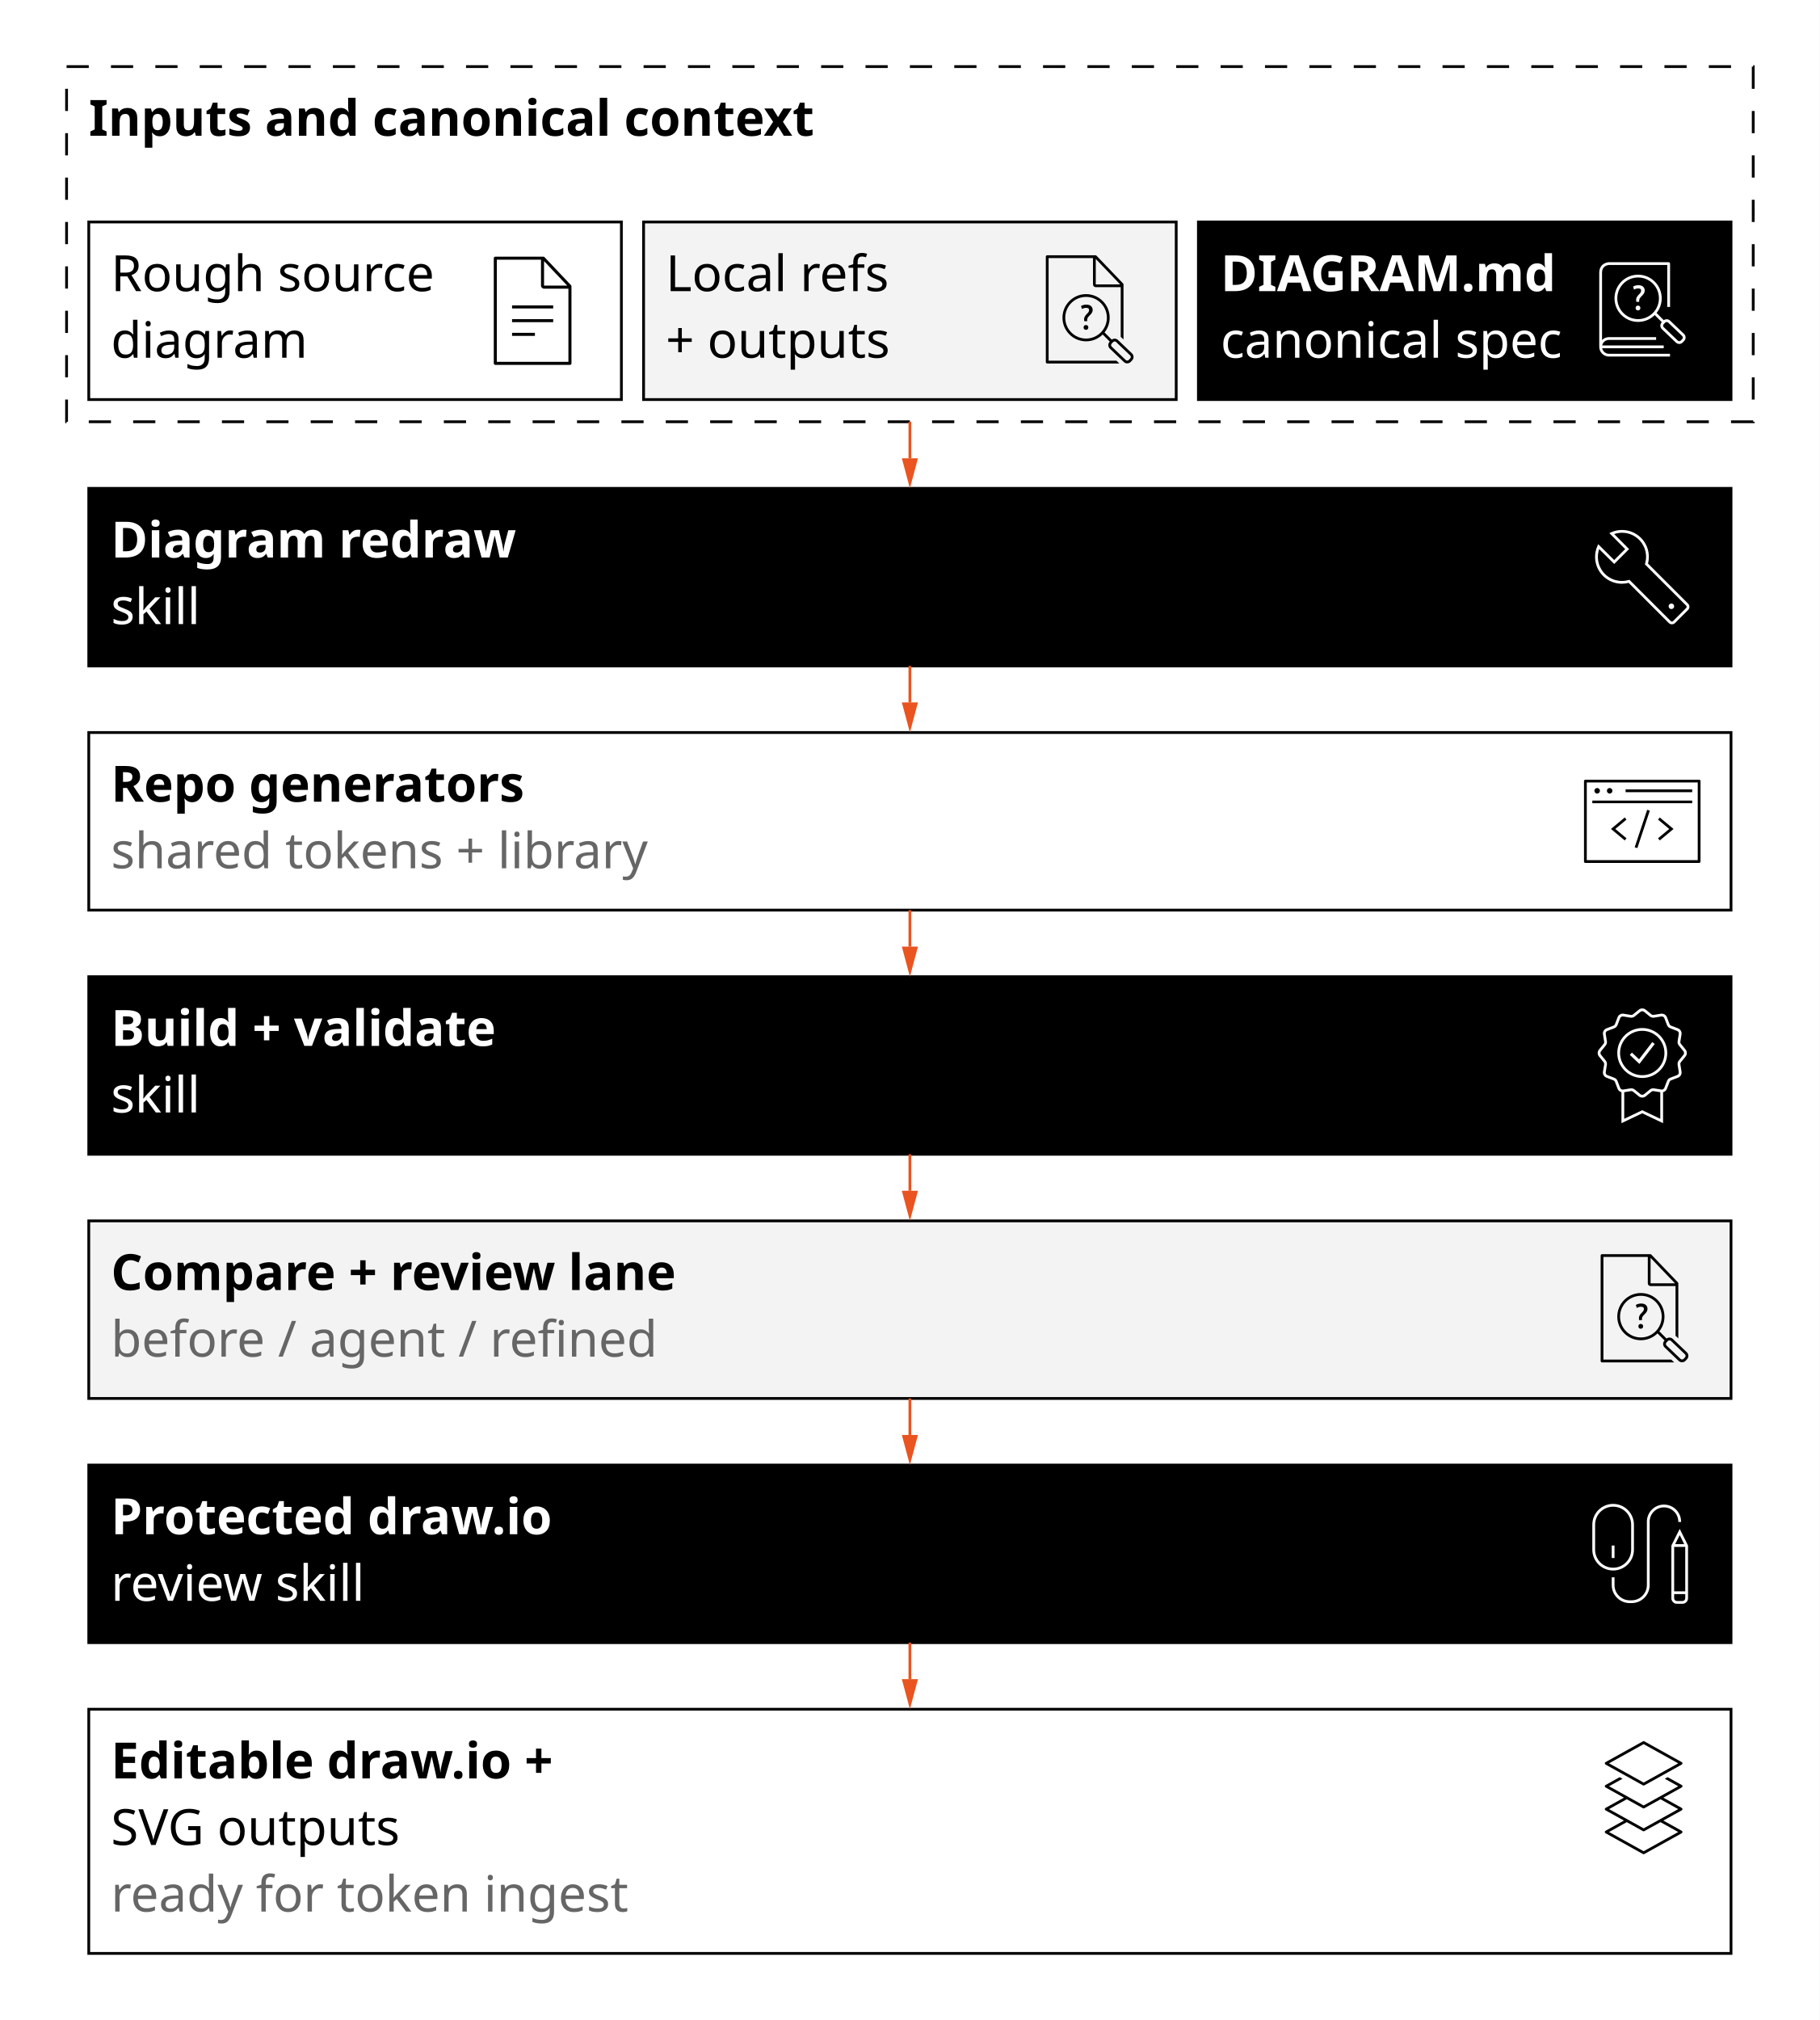
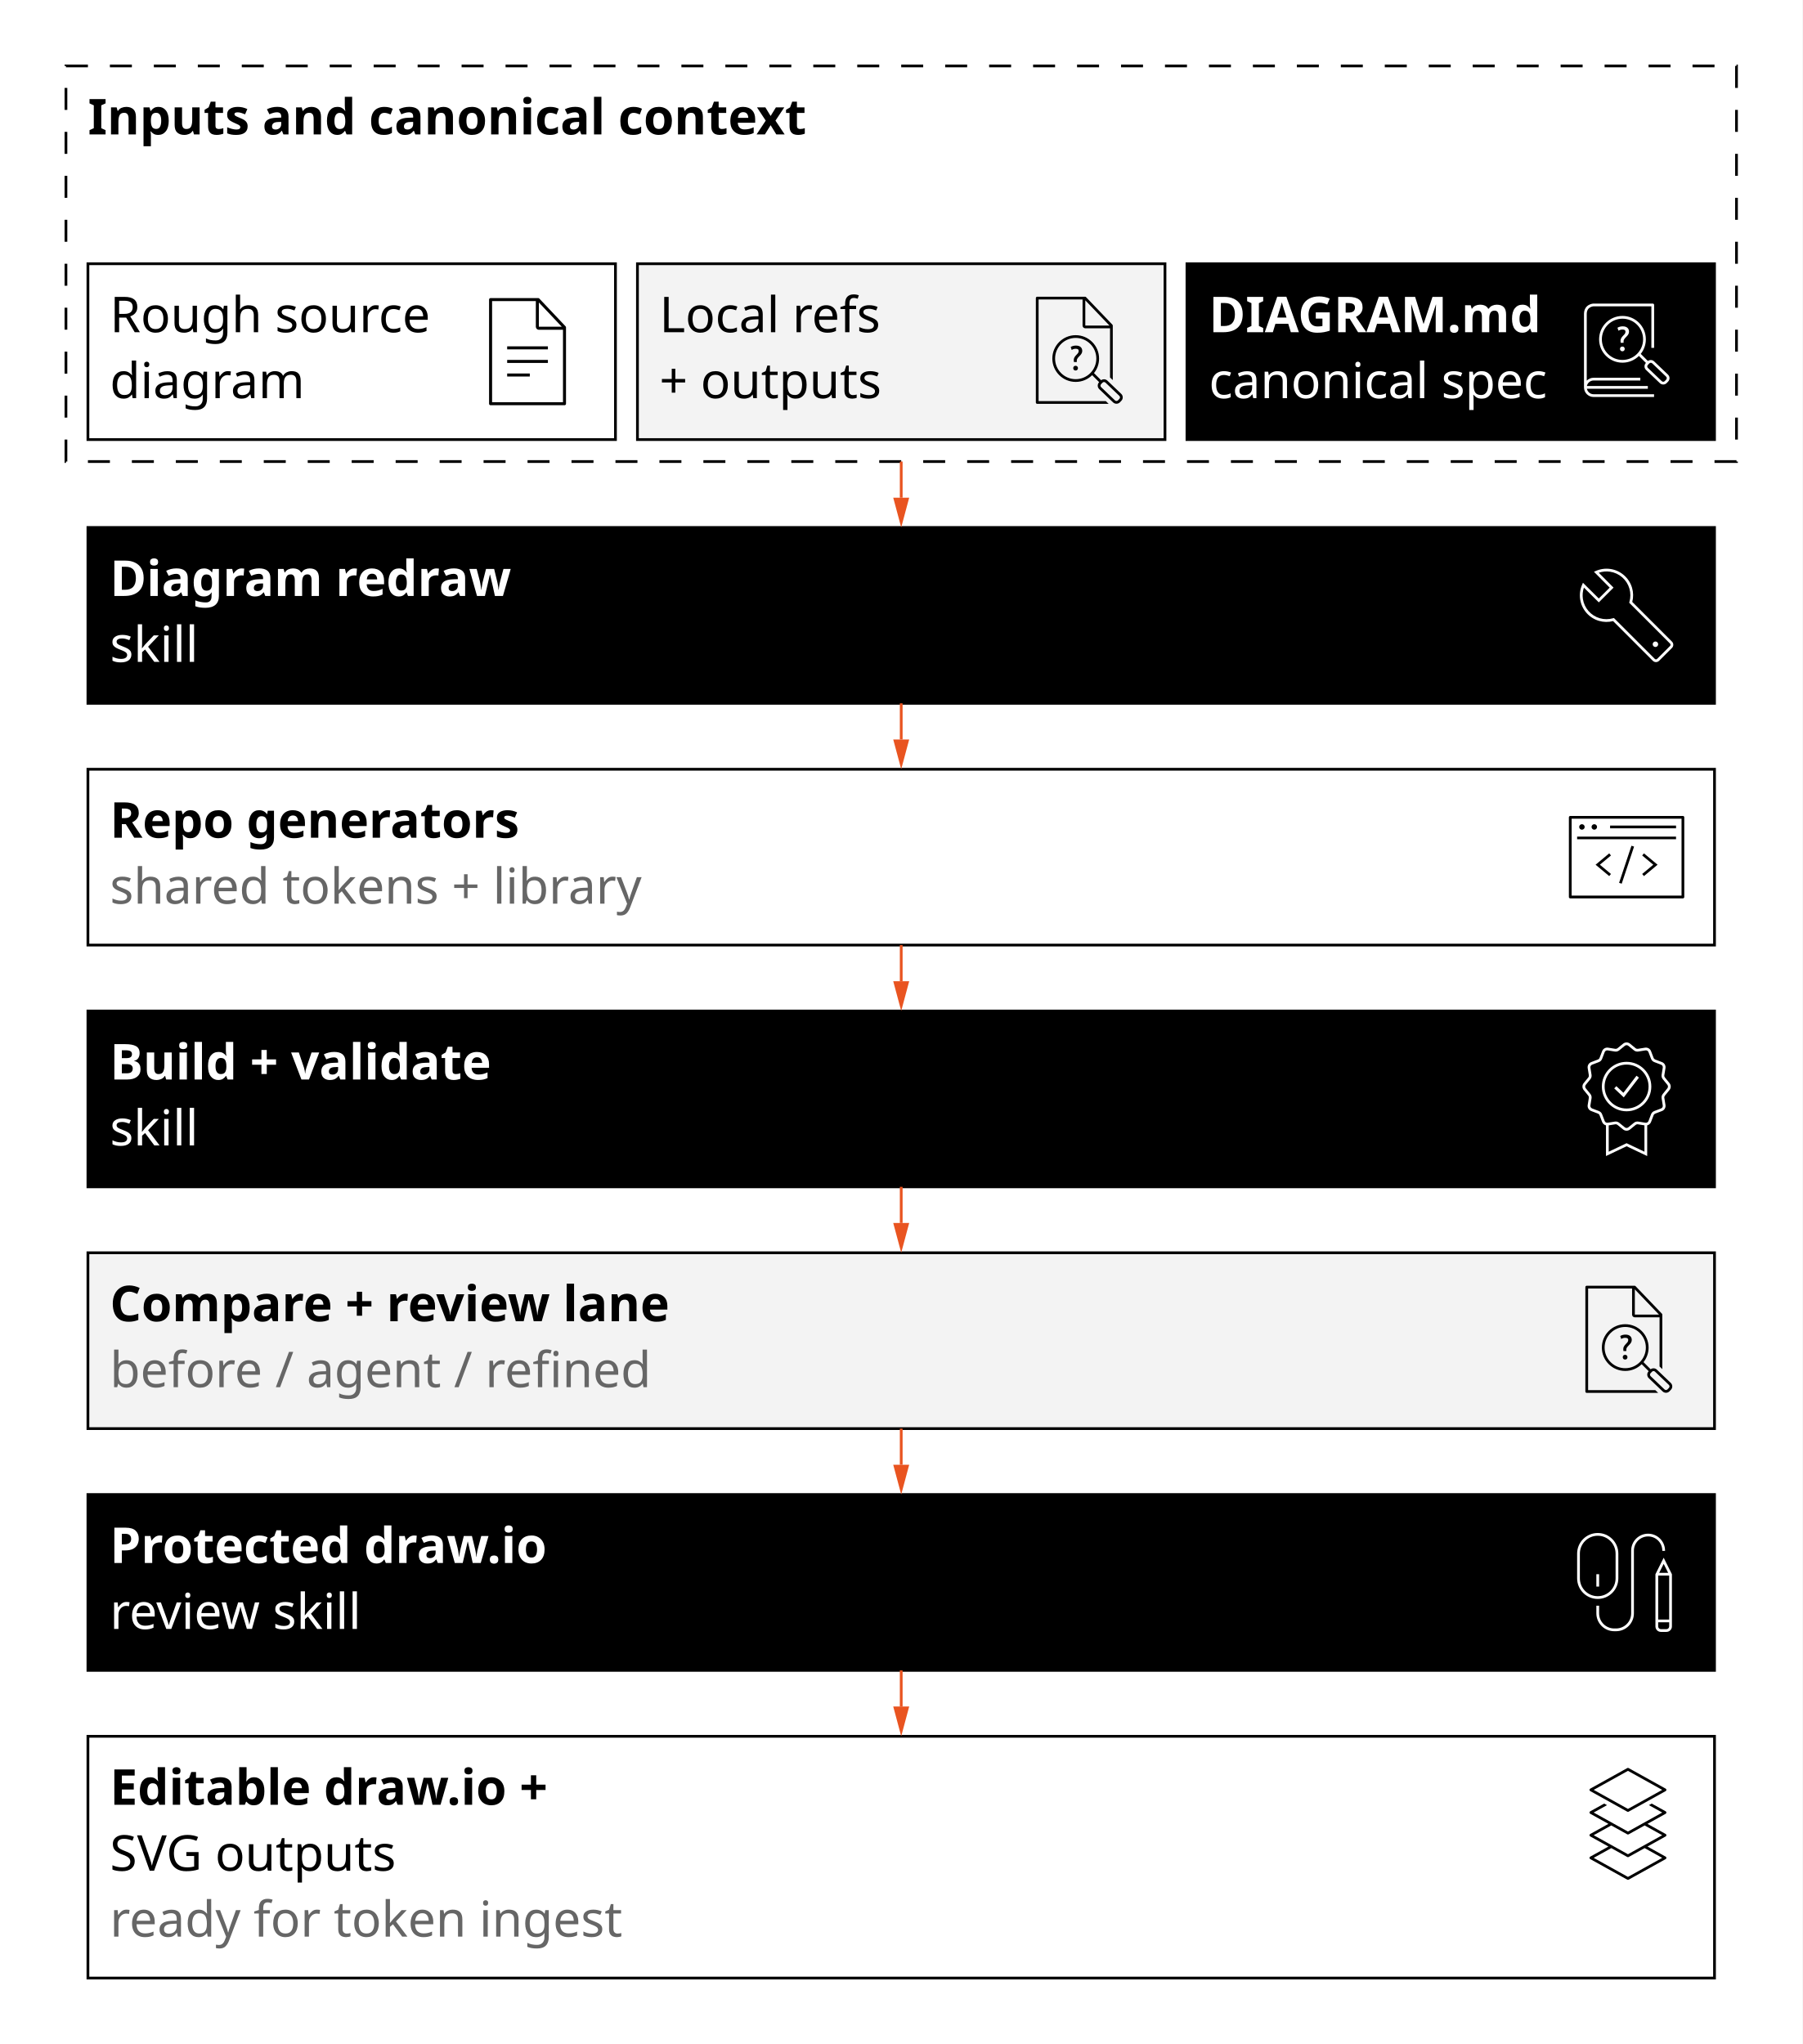
- <svg xmlns="http://www.w3.org/2000/svg" width="656" height="728" viewBox="0 0 656 728" xml:space="preserve">
-   <rect width="656" height="728" fill="#FFFFFF" />
+ <svg xmlns="http://www.w3.org/2000/svg" width="656" height="744" viewBox="0 0 656 744" xml:space="preserve">
+   <rect width="656" height="744" fill="#FFFFFF" />
  <g data-component-id="inputs">
-     <rect x="24" y="24" width="608" height="128" fill="#FFFFFF" stroke="#000000" stroke-width="1" stroke-miterlimit="10" stroke-dasharray="8 8" />
+     <rect x="24" y="24" width="608" height="144" fill="#FFFFFF" stroke="#000000" stroke-width="1" stroke-miterlimit="10" stroke-dasharray="8 8" />
    <text font-family="Ubuntu Sans">
      <tspan x="32" y="48.92" font-size="18" font-weight="700" fill="#000000">Inputs and canonical context</tspan>
    </text>
  </g>
  <g data-component-id="_auto_inputs_1">
-     <rect x="32" y="80" width="192" height="64" fill="#FFFFFF" stroke="#000000" stroke-width="1" stroke-miterlimit="10" />
+     <rect x="32" y="96" width="192" height="64" fill="#FFFFFF" stroke="#000000" stroke-width="1" stroke-miterlimit="10" />
    <text font-family="Ubuntu Sans">
-       <tspan x="40" y="104.92" font-size="18" font-weight="400" fill="#000000">Rough source</tspan>
-       <tspan x="40" y="128.92" font-size="18" font-weight="400" fill="#000000">diagram</tspan>
+       <tspan x="40" y="120.92" font-size="18" font-weight="400" fill="#000000">Rough source</tspan>
+       <tspan x="40" y="144.92" font-size="18" font-weight="400" fill="#000000">diagram</tspan>
    </text>
-     <g class="dg-icon" transform="translate(168 88)">
+     <g class="dg-icon" transform="translate(168 104)">
      <path d="M24.823 33.049H16.588V31.951H24.823V33.049Z" fill="#000000" />
      <path d="M31.411 28.107H16.588V27.01H31.411V28.107Z" fill="#000000" />
      <path d="M31.411 23.166H16.588V22.068H31.411V23.166Z" fill="#000000" />
      <path fill-rule="evenodd" clip-rule="evenodd" d="M27.881 4.5C28.032 4.5 28.177 4.562 28.28 4.672L37.85 14.795C37.946 14.897 38 15.032 38 15.172V42.951L37.989 43.062C37.945 43.276 37.776 43.445 37.562 43.489L37.451 43.5H10.549C10.284 43.5 10.062 43.312 10.011 43.062L10 42.951V5.049C10 4.746 10.246 4.5 10.549 4.5H27.881ZM11.098 42.402H36.902V16.029H28.117C27.511 16.029 27.02 15.537 27.02 14.931V5.598H11.098V42.402ZM28.117 14.931H36.467L28.117 6.098V14.931Z" fill="#000000" />
    </g>
  </g>
  <g data-component-id="_auto_inputs_2">
-     <rect x="232" y="80" width="192" height="64" fill="#F3F3F3" stroke="#000000" stroke-width="1" stroke-miterlimit="10" />
+     <rect x="232" y="96" width="192" height="64" fill="#F3F3F3" stroke="#000000" stroke-width="1" stroke-miterlimit="10" />
    <text font-family="Ubuntu Sans">
-       <tspan x="240" y="104.92" font-size="18" font-weight="400" fill="#000000">Local refs</tspan>
-       <tspan x="240" y="128.92" font-size="18" font-weight="400" fill="#000000">+ outputs</tspan>
+       <tspan x="240" y="120.92" font-size="18" font-weight="400" fill="#000000">Local refs</tspan>
+       <tspan x="240" y="144.92" font-size="18" font-weight="400" fill="#000000">+ outputs</tspan>
    </text>
-     <g class="dg-icon" transform="translate(368 88)">
+     <g class="dg-icon" transform="translate(368 104)">
      <path fill-rule="evenodd" clip-rule="evenodd" d="M27.005 4.01C27.104 4.03 27.195 4.08 27.266 4.154L36.861 14.169C36.95 14.262 37 14.386 37 14.515V34.349L36.066 33.457C36.045 33.436 36.022 33.417 36 33.398V15.5H27C26.448 15.5 26 15.052 26 14.5V5H10V42H34.458L35.505 43H9.5C9.224 43 9 42.776 9 42.5V4.5C9 4.258 9.171 4.056 9.399 4.01L9.5 4H26.904L27.005 4.01ZM27 14.5H35.794L27 5.322V14.5Z" fill="#000000" />
      <path fill-rule="evenodd" clip-rule="evenodd" d="M23.507 18C28.205 18 32.014 21.809 32.014 26.507C32.014 28.511 31.319 30.351 30.159 31.805L32.757 34.402C33.435 33.896 34.398 33.937 35.03 34.541L40.082 39.369C40.786 40.042 40.812 41.159 40.139 41.863L39.614 42.412L39.482 42.536C38.803 43.117 37.779 43.1 37.119 42.469L32.067 37.641C31.407 37.01 31.343 35.988 31.893 35.282L32.011 35.145L32.047 35.106L29.491 32.551C27.954 34.073 25.841 35.014 23.507 35.014C18.809 35.014 15 31.205 15 26.507C15 21.809 18.809 18 23.507 18ZM34.339 35.264C34.034 34.972 33.55 34.982 33.259 35.287L32.733 35.837C32.442 36.142 32.453 36.627 32.758 36.918L37.81 41.746C38.116 42.038 38.6 42.027 38.892 41.722L39.416 41.172C39.707 40.867 39.696 40.383 39.391 40.092L34.339 35.264ZM23.507 19C19.361 19 16 22.361 16 26.507C16 30.653 19.361 34.014 23.507 34.014C27.653 34.014 31.014 30.653 31.014 26.507C31.014 22.361 27.653 19 23.507 19Z" fill="#000000" />
      <path d="M23.464 29.143C23.704 29.143 23.93 29.213 24.099 29.402C24.248 29.57 24.324 29.765 24.324 30.003C24.324 30.241 24.248 30.436 24.099 30.604C23.93 30.793 23.704 30.864 23.464 30.864C23.223 30.864 22.997 30.793 22.829 30.604C22.68 30.436 22.602 30.241 22.602 30.003C22.603 29.765 22.68 29.57 22.829 29.402C22.997 29.213 23.223 29.143 23.464 29.143Z" fill="#000000" />
      <path d="M23.613 21.787C24.028 21.787 24.385 21.845 24.677 21.952C24.962 22.057 25.216 22.212 25.398 22.411C25.557 22.585 25.706 22.792 25.776 23.044C25.853 23.274 25.885 23.491 25.885 23.706C25.885 24.012 25.823 24.28 25.712 24.518C25.607 24.742 25.474 24.951 25.311 25.144C25.165 25.316 25.007 25.501 24.82 25.674C24.656 25.838 24.502 25.994 24.36 26.161C24.221 26.326 24.113 26.484 24.029 26.662C23.949 26.835 23.903 27.016 23.903 27.221V27.77H22.879L22.839 27.568C22.824 27.494 22.807 27.394 22.807 27.275V27.018C22.807 26.748 22.851 26.476 22.969 26.241C23.067 26.044 23.184 25.84 23.318 25.66C23.451 25.484 23.61 25.309 23.783 25.15C23.935 25.011 24.056 24.864 24.201 24.705C24.316 24.579 24.41 24.427 24.482 24.259L24.485 24.253L24.531 24.139C24.573 24.02 24.598 23.89 24.598 23.747C24.598 23.576 24.563 23.438 24.516 23.343C24.471 23.255 24.396 23.177 24.302 23.113C24.21 23.052 24.108 23.011 23.979 22.989C23.83 22.965 23.68 22.952 23.518 22.952H23.258C22.911 22.985 22.588 23.079 22.309 23.233L22.048 23.377L21.951 23.095L21.685 22.311L21.851 22.206C22.034 22.09 22.297 22 22.581 21.919C22.892 21.83 23.242 21.787 23.613 21.787Z" fill="#000000" />
    </g>
  </g>
  <g data-component-id="_auto_inputs_3">
-     <rect x="432" y="80" width="192" height="64" fill="#000000" stroke="#000000" stroke-width="1" stroke-miterlimit="10" />
+     <rect x="432" y="96" width="192" height="64" fill="#000000" stroke="#000000" stroke-width="1" stroke-miterlimit="10" />
    <text font-family="Ubuntu Sans">
-       <tspan x="440" y="104.92" font-size="18" font-weight="700" fill="#FFFFFF">DIAGRAM.md</tspan>
-       <tspan x="440" y="128.92" font-size="18" font-weight="400" fill="#FFFFFF">canonical spec</tspan>
+       <tspan x="440" y="120.92" font-size="18" font-weight="700" fill="#FFFFFF">DIAGRAM.md</tspan>
+       <tspan x="440" y="144.92" font-size="18" font-weight="400" fill="#FFFFFF">canonical spec</tspan>
    </text>
-     <g class="dg-icon" transform="translate(568 88)">
+     <g class="dg-icon" transform="translate(568 104)">
      <path d="M11.953 6.852L11.942 6.5H33.523C33.799 6.5 34.023 6.724 34.023 7V22.625H33.023V7.5H11.975C11.972 7.5 11.966 7.5 11.959 7.501C11.944 7.502 11.919 7.504 11.886 7.508C11.819 7.515 11.72 7.528 11.601 7.554C11.358 7.605 11.04 7.703 10.727 7.882C10.131 8.224 9.5 8.89 9.5 10.298V34.552C10.135 33.903 11.02 33.5 12 33.5H29V34.5H12C10.79 34.5 9.781 35.359 9.55 36.5H31.735V37.5H9.55C9.781 38.641 10.79 39.5 12 39.5H34V40.5H12C10.067 40.5 8.5 38.933 8.5 37V10.298C8.5 8.504 9.348 7.52 10.23 7.014C10.657 6.769 11.08 6.643 11.393 6.576C11.55 6.543 11.682 6.524 11.777 6.514C11.825 6.508 11.864 6.505 11.892 6.503C11.905 6.502 11.916 6.501 11.925 6.501C11.929 6.501 11.933 6.501 11.935 6.501C11.937 6.501 11.938 6.5 11.94 6.5H11.942C11.943 6.5 11.942 6.5 11.953 6.852Z" fill="#FFFFFF" />
      <path fill-rule="evenodd" clip-rule="evenodd" d="M22.507 11C27.205 11 31.014 14.809 31.014 19.507C31.014 21.511 30.319 23.351 29.159 24.805L31.757 27.402C32.435 26.896 33.398 26.937 34.03 27.541L39.082 32.369C39.786 33.042 39.812 34.159 39.139 34.863L38.614 35.412L38.482 35.536C37.803 36.117 36.779 36.1 36.119 35.469L31.067 30.641C30.407 30.009 30.343 28.988 30.893 28.282L31.011 28.145L31.047 28.106L28.491 25.551C26.954 27.073 24.841 28.014 22.507 28.014C17.809 28.014 14 24.205 14 19.507C14 14.809 17.809 11 22.507 11ZM33.339 28.264C33.034 27.972 32.55 27.982 32.259 28.287L31.733 28.837C31.442 29.142 31.453 29.627 31.758 29.918L36.81 34.746C37.116 35.038 37.6 35.027 37.892 34.722L38.416 34.172C38.707 33.867 38.696 33.383 38.391 33.092L33.339 28.264ZM22.507 12C18.361 12 15 15.361 15 19.507C15 23.653 18.361 27.014 22.507 27.014C26.653 27.014 30.014 23.653 30.014 19.507C30.014 15.361 26.653 12 22.507 12Z" fill="#FFFFFF" />
      <path d="M22.464 22.143C22.704 22.143 22.93 22.213 23.099 22.402C23.248 22.57 23.324 22.765 23.324 23.003C23.324 23.241 23.248 23.436 23.099 23.604C22.93 23.793 22.704 23.864 22.464 23.864C22.223 23.864 21.997 23.793 21.829 23.604C21.68 23.436 21.602 23.241 21.602 23.003C21.603 22.765 21.68 22.57 21.829 22.402C21.997 22.213 22.223 22.143 22.464 22.143Z" fill="#FFFFFF" />
      <path d="M22.613 14.787C23.028 14.787 23.385 14.845 23.677 14.952C23.962 15.057 24.216 15.212 24.398 15.411C24.557 15.585 24.706 15.792 24.776 16.044C24.853 16.274 24.885 16.491 24.885 16.706C24.885 17.012 24.823 17.28 24.712 17.518C24.607 17.742 24.474 17.951 24.311 18.144C24.165 18.316 24.007 18.501 23.82 18.674C23.656 18.838 23.502 18.994 23.36 19.161C23.221 19.326 23.113 19.484 23.029 19.662C22.949 19.835 22.903 20.016 22.903 20.221V20.77H21.879L21.839 20.568C21.824 20.494 21.807 20.394 21.807 20.275V20.018C21.807 19.748 21.851 19.476 21.969 19.241C22.067 19.044 22.184 18.84 22.318 18.66C22.451 18.484 22.61 18.309 22.783 18.15C22.935 18.011 23.056 17.864 23.201 17.705C23.316 17.579 23.41 17.427 23.482 17.259L23.485 17.253L23.531 17.139C23.573 17.02 23.598 16.89 23.598 16.747C23.598 16.576 23.563 16.438 23.516 16.343C23.471 16.255 23.396 16.177 23.302 16.113C23.21 16.052 23.108 16.011 22.979 15.989C22.83 15.964 22.68 15.952 22.518 15.952H22.258C21.911 15.985 21.588 16.079 21.309 16.233L21.048 16.377L20.951 16.095L20.685 15.312L20.851 15.206C21.034 15.09 21.297 15 21.581 14.919C21.892 14.83 22.242 14.787 22.613 14.787Z" fill="#FFFFFF" />
    </g>
  </g>
  <g data-component-id="redraw">
-     <rect x="32" y="176" width="592" height="64" fill="#000000" stroke="#000000" stroke-width="1" stroke-miterlimit="10" />
+     <rect x="32" y="192" width="592" height="64" fill="#000000" stroke="#000000" stroke-width="1" stroke-miterlimit="10" />
    <text font-family="Ubuntu Sans">
-       <tspan x="40" y="200.92" font-size="18" font-weight="700" fill="#FFFFFF">Diagram redraw</tspan>
-       <tspan x="40" y="224.92" font-size="18" font-weight="400" fill="#FFFFFF">skill</tspan>
+       <tspan x="40" y="216.92" font-size="18" font-weight="700" fill="#FFFFFF">Diagram redraw</tspan>
+       <tspan x="40" y="240.92" font-size="18" font-weight="400" fill="#FFFFFF">skill</tspan>
    </text>
-     <g class="dg-icon" transform="translate(568 184)">
+     <g class="dg-icon" transform="translate(568 200)">
      <path fill-rule="evenodd" clip-rule="evenodd" d="M12.789 7.83C14.474 7.083 16.339 6.833 18.161 7.109C19.984 7.386 21.69 8.179 23.077 9.393C24.464 10.607 25.476 12.192 25.992 13.962C26.48 15.635 26.505 17.408 26.069 19.092L40.536 33.559C40.833 33.862 41 34.269 41 34.692C41 35.116 40.833 35.523 40.536 35.825L35.825 40.536C35.523 40.833 35.116 41 34.692 41C34.269 41 33.862 40.833 33.559 40.536L19.092 26.069C17.408 26.505 15.635 26.48 13.962 25.992C12.192 25.476 10.607 24.464 9.393 23.077C8.179 21.69 7.386 19.984 7.109 18.161C6.833 16.339 7.083 14.474 7.83 12.789L8.124 12.126L13.888 17.847L17.847 13.888L12.126 8.124L12.789 7.83ZM18.011 8.099C16.621 7.888 15.204 8.018 13.882 8.475L19.259 13.891L13.891 19.259L8.475 13.882C8.018 15.204 7.888 16.621 8.099 18.011C8.347 19.645 9.057 21.174 10.146 22.418C11.234 23.662 12.655 24.569 14.242 25.032C15.829 25.495 17.515 25.494 19.102 25.031L19.386 24.948L19.595 25.158L34.264 39.826C34.379 39.937 34.532 40 34.692 40C34.854 40 35.009 39.936 35.124 39.823L39.823 35.124C39.936 35.009 40 34.854 40 34.692C40 34.532 39.937 34.379 39.826 34.264L25.158 19.595L24.948 19.386L25.031 19.102C25.494 17.515 25.495 15.829 25.032 14.242C24.569 12.655 23.662 11.234 22.418 10.146C21.174 9.057 19.645 8.347 18.011 8.099Z" fill="#FFFFFF" />
      <path d="M35.5 34.5C35.5 35.052 35.052 35.5 34.5 35.5C33.948 35.5 33.5 35.052 33.5 34.5C33.5 33.948 33.948 33.5 34.5 33.5C35.052 33.5 35.5 33.948 35.5 34.5Z" fill="#FFFFFF" />
    </g>
  </g>
  <g data-component-id="generators">
-     <rect x="32" y="264" width="592" height="64" fill="#FFFFFF" stroke="#000000" stroke-width="1" stroke-miterlimit="10" />
+     <rect x="32" y="280" width="592" height="64" fill="#FFFFFF" stroke="#000000" stroke-width="1" stroke-miterlimit="10" />
    <text font-family="Ubuntu Sans">
-       <tspan x="40" y="288.92" font-size="18" font-weight="700" fill="#000000">Repo generators</tspan>
-       <tspan x="40" y="312.92" font-size="18" font-weight="400" fill="#666666">shared tokens + library</tspan>
+       <tspan x="40" y="304.92" font-size="18" font-weight="700" fill="#000000">Repo generators</tspan>
+       <tspan x="40" y="328.92" font-size="18" font-weight="400" fill="#666666">shared tokens + library</tspan>
    </text>
-     <g class="dg-icon" transform="translate(568 272)">
+     <g class="dg-icon" transform="translate(568 288)">
      <path d="M42 17.475H6V16.525H42V17.475Z" fill="#000000" />
      <path d="M42 13.5H18V12.5H42V13.5Z" fill="#000000" />
      <path fill-rule="evenodd" clip-rule="evenodd" d="M44.601 9.01C44.829 9.056 45 9.258 45 9.5V38.5C45 38.742 44.829 38.944 44.601 38.99L44.5 39H3.5C3.258 39 3.056 38.829 3.01 38.601L3 38.5V9.5C3 9.224 3.224 9 3.5 9H44.5L44.601 9.01ZM4 38H44V10H4V38Z" fill="#000000" />
      <path d="M7.75 12C8.302 12 8.75 12.448 8.75 13C8.75 13.552 8.302 14 7.75 14C7.198 14 6.75 13.552 6.75 13C6.75 12.448 7.198 12 7.75 12Z" fill="#000000" />
      <path d="M12.25 12C12.802 12 13.25 12.448 13.25 13C13.25 13.552 12.802 14 12.25 14C11.698 14 11.25 13.552 11.25 13C11.25 12.448 11.698 12 12.25 12Z" fill="#000000" />
      <path d="M26.725 20.158L22.225 33.658L21.275 33.342L25.775 19.842L26.725 20.158Z" fill="#000000" />
      <path d="M18.32 23.384L14.28 26.75L18.32 30.116L17.68 30.884L12.719 26.75L17.68 22.616L18.32 23.384Z" fill="#000000" />
      <path d="M35.281 26.75L30.32 30.884L29.68 30.116L33.72 26.75L29.68 23.384L30.32 22.616L35.281 26.75Z" fill="#000000" />
    </g>
  </g>
  <g data-component-id="validate">
-     <rect x="32" y="352" width="592" height="64" fill="#000000" stroke="#000000" stroke-width="1" stroke-miterlimit="10" />
+     <rect x="32" y="368" width="592" height="64" fill="#000000" stroke="#000000" stroke-width="1" stroke-miterlimit="10" />
    <text font-family="Ubuntu Sans">
-       <tspan x="40" y="376.92" font-size="18" font-weight="700" fill="#FFFFFF">Build + validate</tspan>
-       <tspan x="40" y="400.92" font-size="18" font-weight="400" fill="#FFFFFF">skill</tspan>
+       <tspan x="40" y="392.92" font-size="18" font-weight="700" fill="#FFFFFF">Build + validate</tspan>
+       <tspan x="40" y="416.92" font-size="18" font-weight="400" fill="#FFFFFF">skill</tspan>
    </text>
-     <g class="dg-icon" transform="translate(568 360)">
+     <g class="dg-icon" transform="translate(568 376)">
      <path fill-rule="evenodd" clip-rule="evenodd" d="M22.738 3.882C23.473 3.284 24.527 3.284 25.262 3.882L27.314 5.552C27.535 5.731 27.822 5.808 28.104 5.763L30.716 5.344C31.651 5.193 32.565 5.72 32.902 6.605L33.845 9.077C33.946 9.343 34.157 9.554 34.423 9.655L36.895 10.598C37.78 10.935 38.307 11.849 38.156 12.784L37.737 15.396C37.692 15.678 37.769 15.965 37.948 16.186L39.618 18.238C40.216 18.973 40.216 20.027 39.618 20.762L37.948 22.814C37.769 23.035 37.692 23.322 37.737 23.604L38.156 26.216C38.307 27.151 37.78 28.065 36.895 28.402L34.423 29.345C34.157 29.446 33.946 29.657 33.845 29.923L32.902 32.395C32.661 33.027 32.126 33.473 31.5 33.624V44.791L24 41.225L16.5 44.791V33.624C15.874 33.473 15.339 33.027 15.098 32.395L14.155 29.923C14.054 29.657 13.843 29.446 13.577 29.345L11.105 28.402C10.22 28.065 9.693 27.151 9.844 26.216L10.263 23.604C10.308 23.322 10.231 23.035 10.052 22.814L8.382 20.762C7.784 20.027 7.784 18.973 8.382 18.238L10.052 16.186C10.231 15.965 10.308 15.678 10.263 15.396L9.844 12.784C9.693 11.848 10.22 10.935 11.105 10.598L13.577 9.655C13.843 9.554 14.054 9.343 14.155 9.077L15.098 6.605C15.435 5.72 16.349 5.193 17.284 5.344L19.896 5.763C20.178 5.808 20.465 5.731 20.686 5.552L22.738 3.882ZM19.896 33.237L17.5 33.621V43.208L23.785 40.22L24 40.117L24.215 40.22L30.5 43.208V33.621L28.104 33.237C27.822 33.192 27.535 33.269 27.314 33.448L25.262 35.118C24.527 35.716 23.473 35.716 22.738 35.118L20.686 33.448C20.465 33.269 20.178 33.192 19.896 33.237ZM24.631 4.658C24.263 4.359 23.737 4.359 23.369 4.658L21.316 6.327C20.874 6.687 20.3 6.841 19.737 6.751L17.125 6.331C16.657 6.256 16.201 6.519 16.032 6.962L15.09 9.434C14.887 9.966 14.466 10.387 13.934 10.59L11.462 11.532C11.019 11.701 10.756 12.157 10.831 12.625L11.251 15.237C11.341 15.8 11.187 16.374 10.827 16.816L9.158 18.869C8.859 19.237 8.859 19.763 9.158 20.131L10.827 22.184C11.187 22.626 11.341 23.2 11.251 23.763L10.831 26.375C10.756 26.843 11.019 27.299 11.462 27.468L13.934 28.41C14.466 28.613 14.887 29.034 15.09 29.566L16.032 32.038C16.201 32.481 16.657 32.744 17.125 32.669L19.737 32.249C20.3 32.159 20.874 32.313 21.316 32.673L23.369 34.342C23.737 34.641 24.263 34.641 24.631 34.342L26.684 32.673C27.126 32.313 27.7 32.159 28.263 32.249L30.875 32.669C31.343 32.744 31.799 32.481 31.968 32.038L32.91 29.566C33.113 29.034 33.534 28.613 34.066 28.41L36.538 27.468C36.981 27.299 37.244 26.843 37.169 26.375L36.749 23.763C36.659 23.2 36.813 22.626 37.173 22.184L38.842 20.131C39.141 19.763 39.141 19.237 38.842 18.869L37.173 16.816C36.813 16.374 36.659 15.8 36.749 15.237L37.169 12.625C37.244 12.157 36.981 11.701 36.538 11.532L34.066 10.59C33.534 10.387 33.113 9.966 32.91 9.434L31.968 6.962C31.799 6.519 31.343 6.256 30.875 6.331L28.263 6.751C27.7 6.841 27.126 6.687 26.684 6.327L24.631 4.658Z" fill="#FFFFFF" />
      <path d="M28.5 16.248L22.977 23.439L22.525 23.013L19.501 20.171L20.27 19.351L22.842 21.768L27.607 15.562L28.5 16.248Z" fill="#FFFFFF" />
      <path fill-rule="evenodd" clip-rule="evenodd" d="M24 10.5C28.971 10.5 33 14.529 33 19.5C33 24.471 28.971 28.5 24 28.5C19.029 28.5 15 24.471 15 19.5C15 14.529 19.029 10.5 24 10.5ZM24 11.5C19.582 11.5 16 15.082 16 19.5C16 23.918 19.582 27.5 24 27.5C28.418 27.5 32 23.918 32 19.5C32 15.082 28.418 11.5 24 11.5Z" fill="#FFFFFF" />
    </g>
  </g>
  <g data-component-id="review">
-     <rect x="32" y="440" width="592" height="64" fill="#F3F3F3" stroke="#000000" stroke-width="1" stroke-miterlimit="10" />
+     <rect x="32" y="456" width="592" height="64" fill="#F3F3F3" stroke="#000000" stroke-width="1" stroke-miterlimit="10" />
    <text font-family="Ubuntu Sans">
-       <tspan x="40" y="464.92" font-size="18" font-weight="700" fill="#000000">Compare + review lane</tspan>
-       <tspan x="40" y="488.92" font-size="18" font-weight="400" fill="#666666">before / agent / refined</tspan>
+       <tspan x="40" y="480.92" font-size="18" font-weight="700" fill="#000000">Compare + review lane</tspan>
+       <tspan x="40" y="504.92" font-size="18" font-weight="400" fill="#666666">before / agent / refined</tspan>
    </text>
-     <g class="dg-icon" transform="translate(568 448)">
+     <g class="dg-icon" transform="translate(568 464)">
      <path fill-rule="evenodd" clip-rule="evenodd" d="M27.005 4.01C27.104 4.03 27.195 4.08 27.266 4.154L36.861 14.169C36.95 14.262 37 14.386 37 14.515V34.349L36.066 33.457C36.045 33.436 36.022 33.417 36 33.398V15.5H27C26.448 15.5 26 15.052 26 14.5V5H10V42H34.458L35.505 43H9.5C9.224 43 9 42.776 9 42.5V4.5C9 4.258 9.171 4.056 9.399 4.01L9.5 4H26.904L27.005 4.01ZM27 14.5H35.794L27 5.322V14.5Z" fill="#000000" />
      <path fill-rule="evenodd" clip-rule="evenodd" d="M23.507 18C28.205 18 32.014 21.809 32.014 26.507C32.014 28.511 31.319 30.351 30.159 31.805L32.757 34.402C33.435 33.896 34.398 33.937 35.03 34.541L40.082 39.369C40.786 40.042 40.812 41.159 40.139 41.863L39.614 42.412L39.482 42.536C38.803 43.117 37.779 43.1 37.119 42.469L32.067 37.641C31.407 37.01 31.343 35.988 31.893 35.282L32.011 35.145L32.047 35.106L29.491 32.551C27.954 34.073 25.841 35.014 23.507 35.014C18.809 35.014 15 31.205 15 26.507C15 21.809 18.809 18 23.507 18ZM34.339 35.264C34.034 34.972 33.55 34.982 33.259 35.287L32.733 35.837C32.442 36.142 32.453 36.627 32.758 36.918L37.81 41.746C38.116 42.038 38.6 42.027 38.892 41.722L39.416 41.172C39.707 40.867 39.696 40.383 39.391 40.092L34.339 35.264ZM23.507 19C19.361 19 16 22.361 16 26.507C16 30.653 19.361 34.014 23.507 34.014C27.653 34.014 31.014 30.653 31.014 26.507C31.014 22.361 27.653 19 23.507 19Z" fill="#000000" />
      <path d="M23.464 29.143C23.704 29.143 23.93 29.213 24.099 29.402C24.248 29.57 24.324 29.765 24.324 30.003C24.324 30.241 24.248 30.436 24.099 30.604C23.93 30.793 23.704 30.864 23.464 30.864C23.223 30.864 22.997 30.793 22.829 30.604C22.68 30.436 22.602 30.241 22.602 30.003C22.603 29.765 22.68 29.57 22.829 29.402C22.997 29.213 23.223 29.143 23.464 29.143Z" fill="#000000" />
      <path d="M23.613 21.787C24.028 21.787 24.385 21.845 24.677 21.952C24.962 22.057 25.216 22.212 25.398 22.411C25.557 22.585 25.706 22.792 25.776 23.044C25.853 23.274 25.885 23.491 25.885 23.706C25.885 24.012 25.823 24.28 25.712 24.518C25.607 24.742 25.474 24.951 25.311 25.144C25.165 25.316 25.007 25.501 24.82 25.674C24.656 25.838 24.502 25.994 24.36 26.161C24.221 26.326 24.113 26.484 24.029 26.662C23.949 26.835 23.903 27.016 23.903 27.221V27.77H22.879L22.839 27.568C22.824 27.494 22.807 27.394 22.807 27.275V27.018C22.807 26.748 22.851 26.476 22.969 26.241C23.067 26.044 23.184 25.84 23.318 25.66C23.451 25.484 23.61 25.309 23.783 25.15C23.935 25.011 24.056 24.864 24.201 24.705C24.316 24.579 24.41 24.427 24.482 24.259L24.485 24.253L24.531 24.139C24.573 24.02 24.598 23.89 24.598 23.747C24.598 23.576 24.563 23.438 24.516 23.343C24.471 23.255 24.396 23.177 24.302 23.113C24.21 23.052 24.108 23.011 23.979 22.989C23.83 22.965 23.68 22.952 23.518 22.952H23.258C22.911 22.985 22.588 23.079 22.309 23.233L22.048 23.377L21.951 23.095L21.685 22.311L21.851 22.206C22.034 22.09 22.297 22 22.581 21.919C22.892 21.83 23.242 21.787 23.613 21.787Z" fill="#000000" />
    </g>
  </g>
  <g data-component-id="drawio">
-     <rect x="32" y="528" width="592" height="64" fill="#000000" stroke="#000000" stroke-width="1" stroke-miterlimit="10" />
+     <rect x="32" y="544" width="592" height="64" fill="#000000" stroke="#000000" stroke-width="1" stroke-miterlimit="10" />
    <text font-family="Ubuntu Sans">
-       <tspan x="40" y="552.92" font-size="18" font-weight="700" fill="#FFFFFF">Protected draw.io</tspan>
-       <tspan x="40" y="576.92" font-size="18" font-weight="400" fill="#FFFFFF">review skill</tspan>
+       <tspan x="40" y="568.92" font-size="18" font-weight="700" fill="#FFFFFF">Protected draw.io</tspan>
+       <tspan x="40" y="592.92" font-size="18" font-weight="400" fill="#FFFFFF">review skill</tspan>
    </text>
-     <g class="dg-icon" transform="translate(568 536)">
+     <g class="dg-icon" transform="translate(568 552)">
      <path d="M31.833 6.25C35.239 6.25 38 9.011 38 12.417V12.513H37V12.417C37 9.564 34.687 7.25 31.833 7.25C28.98 7.25 26.667 9.564 26.667 12.417V35.25C26.667 38.84 23.757 41.75 20.167 41.75H19.5C15.91 41.75 13 38.84 13 35.25V32.461H14V35.25C14 38.288 16.462 40.75 19.5 40.75H20.167C23.204 40.75 25.667 38.288 25.667 35.25V12.417C25.667 9.011 28.427 6.25 31.833 6.25Z" fill="#FFFFFF" />
      <path d="M14 25.5H13V21H14V25.5Z" fill="#FFFFFF" />
      <path fill-rule="evenodd" clip-rule="evenodd" d="M13.5 6C17.642 6 21 9.358 21 13.5V22.5C21 26.642 17.642 30 13.5 30C9.358 30 6 26.642 6 22.5V13.5C6 9.358 9.358 6 13.5 6ZM13.5 7C9.91 7 7 9.91 7 13.5V22.5C7 26.09 9.91 29 13.5 29C17.09 29 20 26.09 20 22.5V13.5C20 9.91 17.09 7 13.5 7Z" fill="#FFFFFF" />
      <path fill-rule="evenodd" clip-rule="evenodd" d="M40.5 21V40C40.5 41.105 39.605 42 38.5 42H36.5C35.464 42 34.613 41.213 34.511 40.204L34.5 40V21L37.5 15L40.5 21ZM35.5 38.5V40C35.5 40.552 35.948 41 36.5 41H38.5C39.052 41 39.5 40.552 39.5 40V38.5H35.5ZM35.5 37.5H39.5V21.5H35.5V37.5ZM35.868 20.5H39.132L37.5 17.236L35.868 20.5Z" fill="#FFFFFF" />
    </g>
  </g>
  <g data-component-id="outputs">
-     <rect x="32" y="616" width="592" height="88" fill="#FFFFFF" stroke="#000000" stroke-width="1" stroke-miterlimit="10" />
+     <rect x="32" y="632" width="592" height="88" fill="#FFFFFF" stroke="#000000" stroke-width="1" stroke-miterlimit="10" />
    <text font-family="Ubuntu Sans">
-       <tspan x="40" y="640.92" font-size="18" font-weight="700" fill="#000000">Editable draw.io +</tspan>
-       <tspan x="40" y="664.92" font-size="18" font-weight="400" fill="#000000">SVG outputs</tspan>
-       <tspan x="40" y="688.92" font-size="18" font-weight="400" fill="#666666">ready for token ingest</tspan>
+       <tspan x="40" y="656.92" font-size="18" font-weight="700" fill="#000000">Editable draw.io +</tspan>
+       <tspan x="40" y="680.92" font-size="18" font-weight="400" fill="#000000">SVG outputs</tspan>
+       <tspan x="40" y="704.92" font-size="18" font-weight="400" fill="#666666">ready for token ingest</tspan>
    </text>
-     <g class="dg-icon" transform="translate(568 624)">
+     <g class="dg-icon" transform="translate(568 640)">
      <path fill-rule="evenodd" clip-rule="evenodd" d="M38.243 19.312C38.402 19.401 38.5 19.569 38.5 19.75C38.5 19.931 38.401 20.098 38.243 20.186L31.605 23.874L38.243 27.562C38.402 27.651 38.5 27.819 38.5 28C38.5 28.181 38.401 28.348 38.243 28.436L31.605 32.124L38.243 35.812C38.402 35.901 38.5 36.069 38.5 36.25C38.5 36.431 38.401 36.598 38.243 36.687L24.743 44.187C24.592 44.27 24.408 44.27 24.257 44.187L10.757 36.687C10.598 36.598 10.5 36.431 10.5 36.25C10.5 36.069 10.598 35.901 10.757 35.812L17.395 32.124L10.757 28.436C10.598 28.348 10.5 28.181 10.5 28C10.5 27.819 10.598 27.651 10.757 27.562L17.395 23.874L10.757 20.186C10.598 20.098 10.5 19.931 10.5 19.75C10.5 19.569 10.598 19.401 10.757 19.312L15.85 16.482L16.88 17.055L12.029 19.749L24.5 26.677L36.97 19.749L32.119 17.055L33.149 16.482L38.243 19.312ZM24.743 35.937C24.592 36.02 24.408 36.02 24.257 35.937L18.425 32.696L12.029 36.249L24.5 43.177L36.97 36.249L30.574 32.696L24.743 35.937ZM24.743 27.686C24.592 27.77 24.408 27.77 24.257 27.686L18.425 24.446L12.029 27.999L24.5 34.927L36.97 27.999L30.574 24.446L24.743 27.686Z" fill="#000000" />
      <path fill-rule="evenodd" clip-rule="evenodd" d="M24.315 3.535C24.454 3.48 24.611 3.489 24.743 3.562L38.243 11.062C38.402 11.151 38.5 11.319 38.5 11.5C38.5 11.681 38.402 11.849 38.243 11.938L24.743 19.438C24.592 19.521 24.408 19.521 24.257 19.438L10.757 11.938C10.598 11.849 10.5 11.681 10.5 11.5C10.5 11.319 10.598 11.151 10.757 11.062L24.257 3.562L24.315 3.535ZM12.03 11.5L24.5 18.427L36.969 11.5L24.5 4.572L12.03 11.5Z" fill="#000000" />
    </g>
  </g>
  <g data-component-id="_auto_4">
-     <line x1="328" y1="152" x2="328" y2="165.159" fill="none" stroke="#E95420" stroke-width="1" stroke-miterlimit="10" />
-     <polygon points="325.095,165.159 328,176 330.905,165.159" fill="#E95420" />
+     <line x1="328" y1="168" x2="328" y2="181.159" fill="none" stroke="#E95420" stroke-width="1" stroke-miterlimit="10" />
+     <polygon points="325.095,181.159 328,192 330.905,181.159" fill="#E95420" />
  </g>
  <g data-component-id="_auto_5">
-     <line x1="328" y1="240" x2="328" y2="253.159" fill="none" stroke="#E95420" stroke-width="1" stroke-miterlimit="10" />
-     <polygon points="325.095,253.159 328,264 330.905,253.159" fill="#E95420" />
+     <line x1="328" y1="256" x2="328" y2="269.159" fill="none" stroke="#E95420" stroke-width="1" stroke-miterlimit="10" />
+     <polygon points="325.095,269.159 328,280 330.905,269.159" fill="#E95420" />
  </g>
  <g data-component-id="_auto_6">
-     <line x1="328" y1="328" x2="328" y2="341.159" fill="none" stroke="#E95420" stroke-width="1" stroke-miterlimit="10" />
-     <polygon points="325.095,341.159 328,352 330.905,341.159" fill="#E95420" />
+     <line x1="328" y1="344" x2="328" y2="357.159" fill="none" stroke="#E95420" stroke-width="1" stroke-miterlimit="10" />
+     <polygon points="325.095,357.159 328,368 330.905,357.159" fill="#E95420" />
  </g>
  <g data-component-id="_auto_7">
-     <line x1="328" y1="416" x2="328" y2="429.159" fill="none" stroke="#E95420" stroke-width="1" stroke-miterlimit="10" />
-     <polygon points="325.095,429.159 328,440 330.905,429.159" fill="#E95420" />
+     <line x1="328" y1="432" x2="328" y2="445.159" fill="none" stroke="#E95420" stroke-width="1" stroke-miterlimit="10" />
+     <polygon points="325.095,445.159 328,456 330.905,445.159" fill="#E95420" />
  </g>
  <g data-component-id="_auto_8">
-     <line x1="328" y1="504" x2="328" y2="517.159" fill="none" stroke="#E95420" stroke-width="1" stroke-miterlimit="10" />
-     <polygon points="325.095,517.159 328,528 330.905,517.159" fill="#E95420" />
+     <line x1="328" y1="520" x2="328" y2="533.159" fill="none" stroke="#E95420" stroke-width="1" stroke-miterlimit="10" />
+     <polygon points="325.095,533.159 328,544 330.905,533.159" fill="#E95420" />
  </g>
  <g data-component-id="_auto_9">
-     <line x1="328" y1="592" x2="328" y2="605.159" fill="none" stroke="#E95420" stroke-width="1" stroke-miterlimit="10" />
-     <polygon points="325.095,605.159 328,616 330.905,605.159" fill="#E95420" />
+     <line x1="328" y1="608" x2="328" y2="621.159" fill="none" stroke="#E95420" stroke-width="1" stroke-miterlimit="10" />
+     <polygon points="325.095,621.159 328,632 330.905,621.159" fill="#E95420" />
  </g>
</svg>
